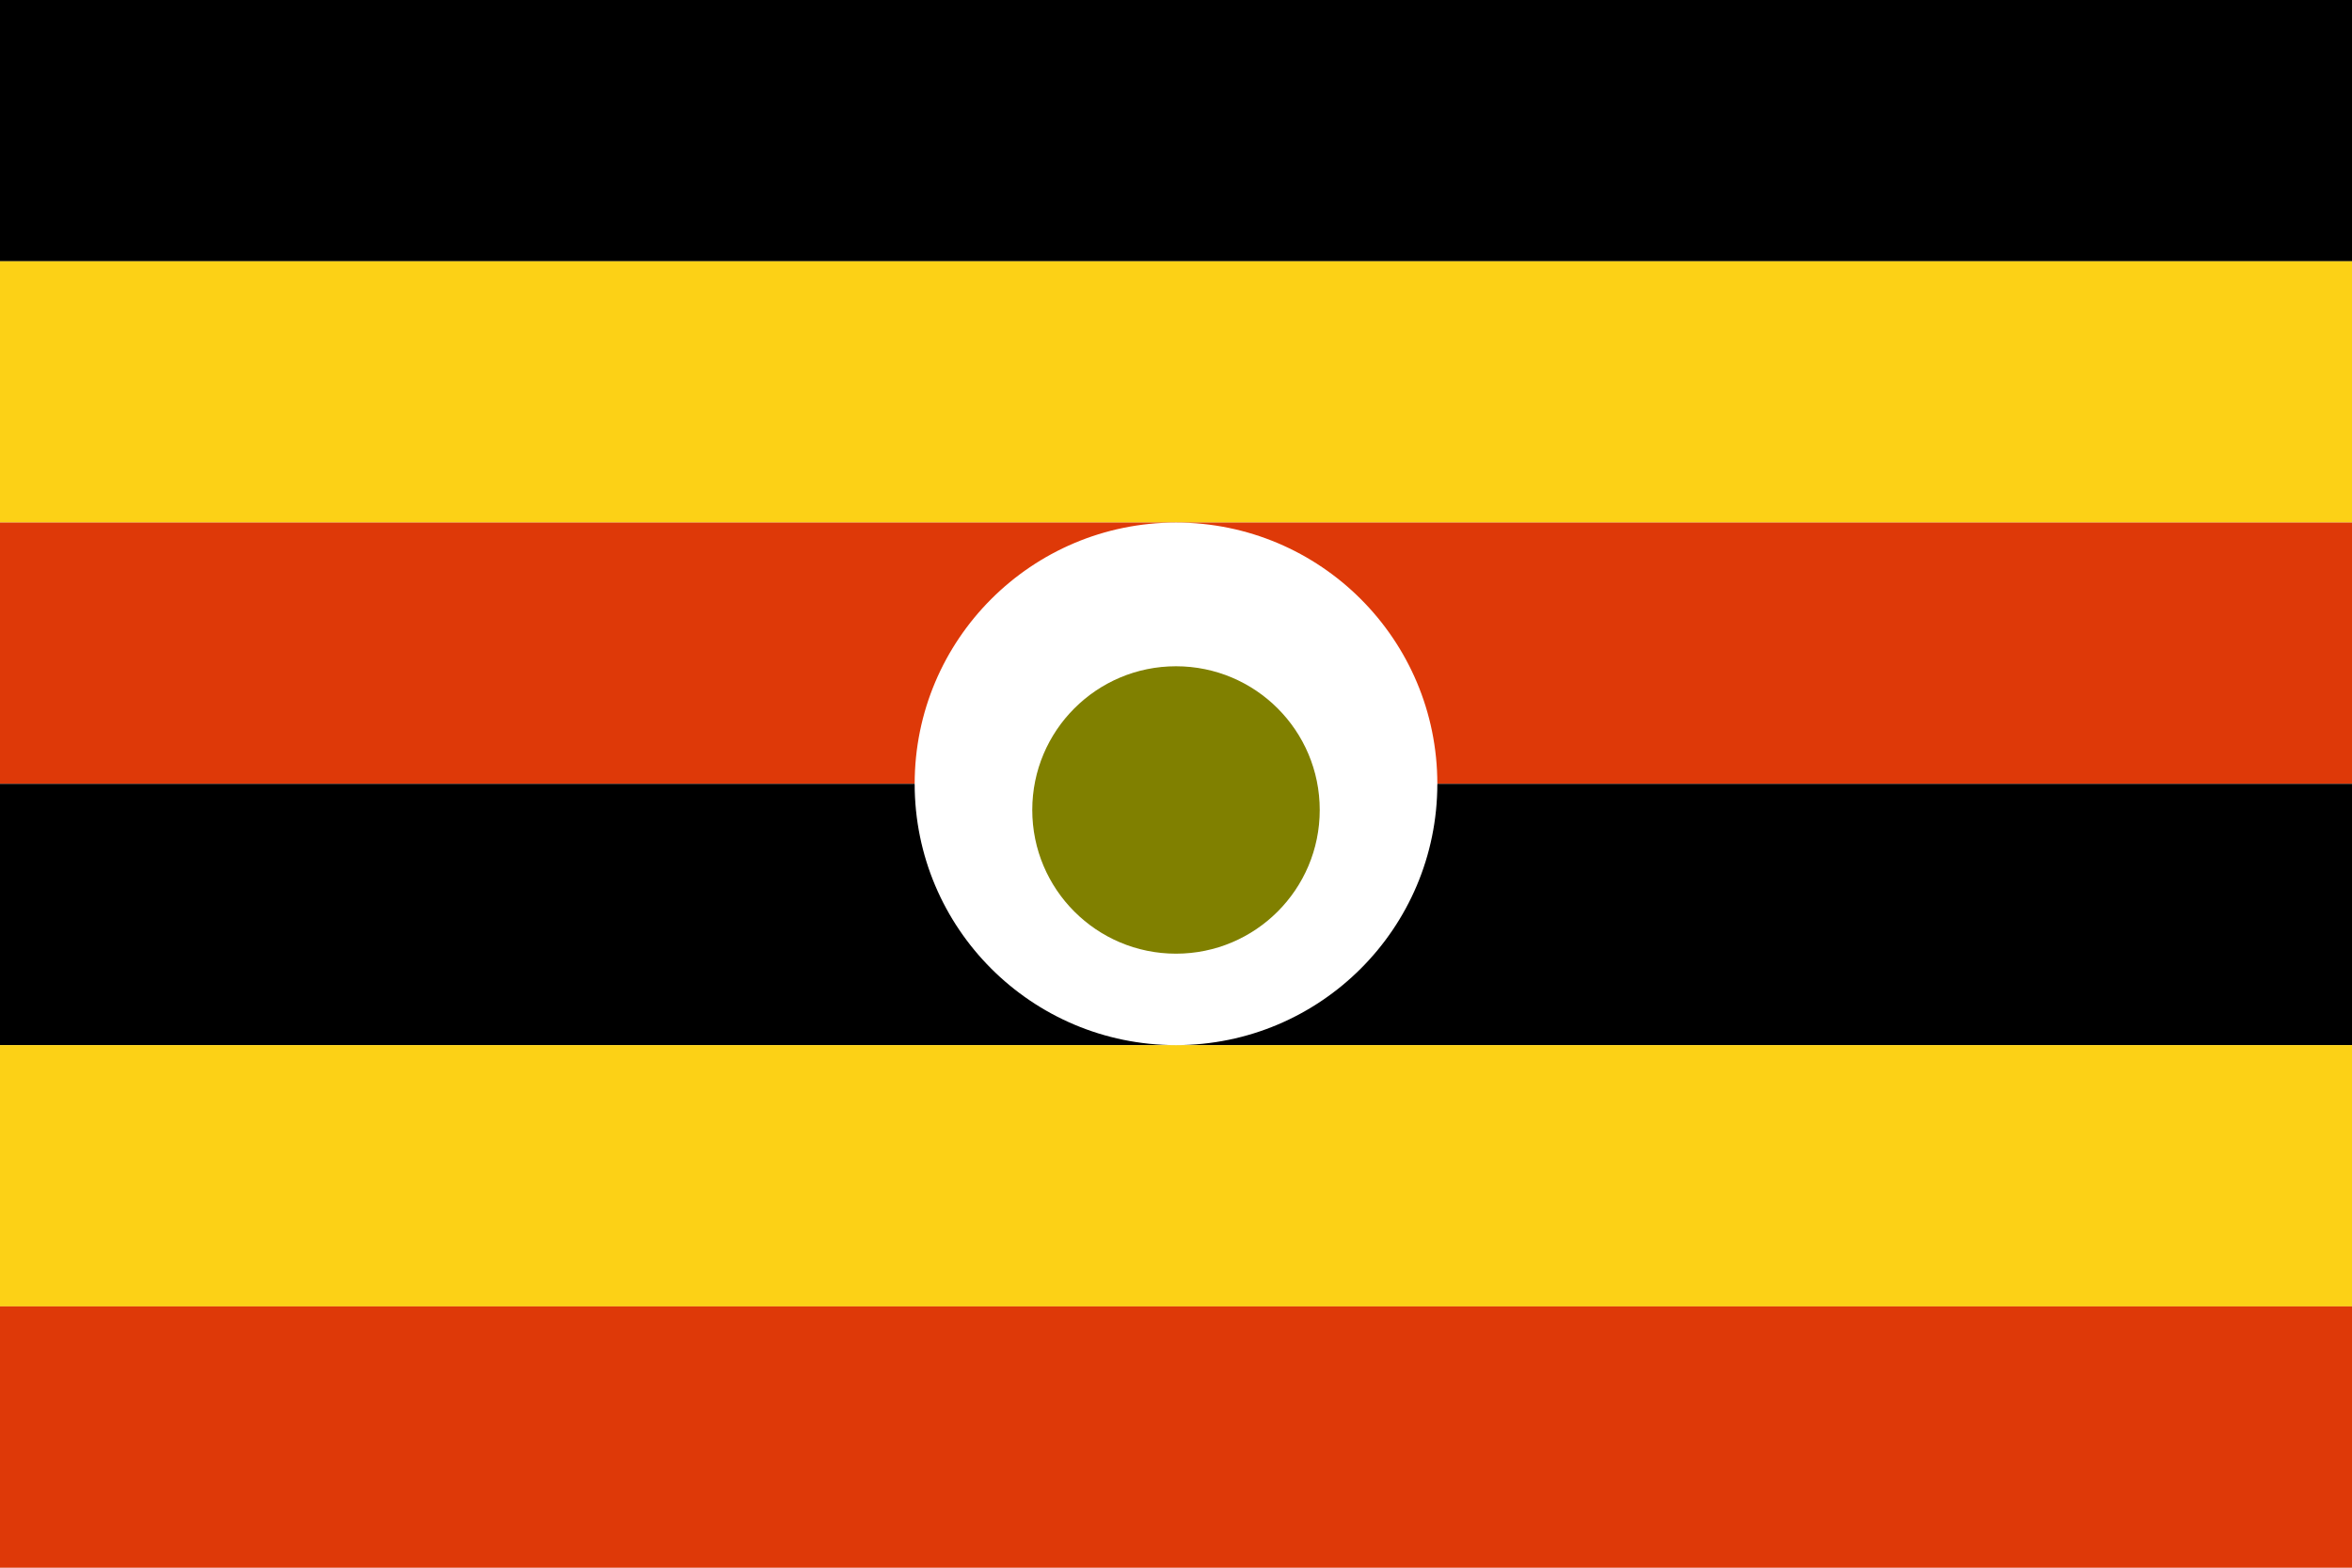
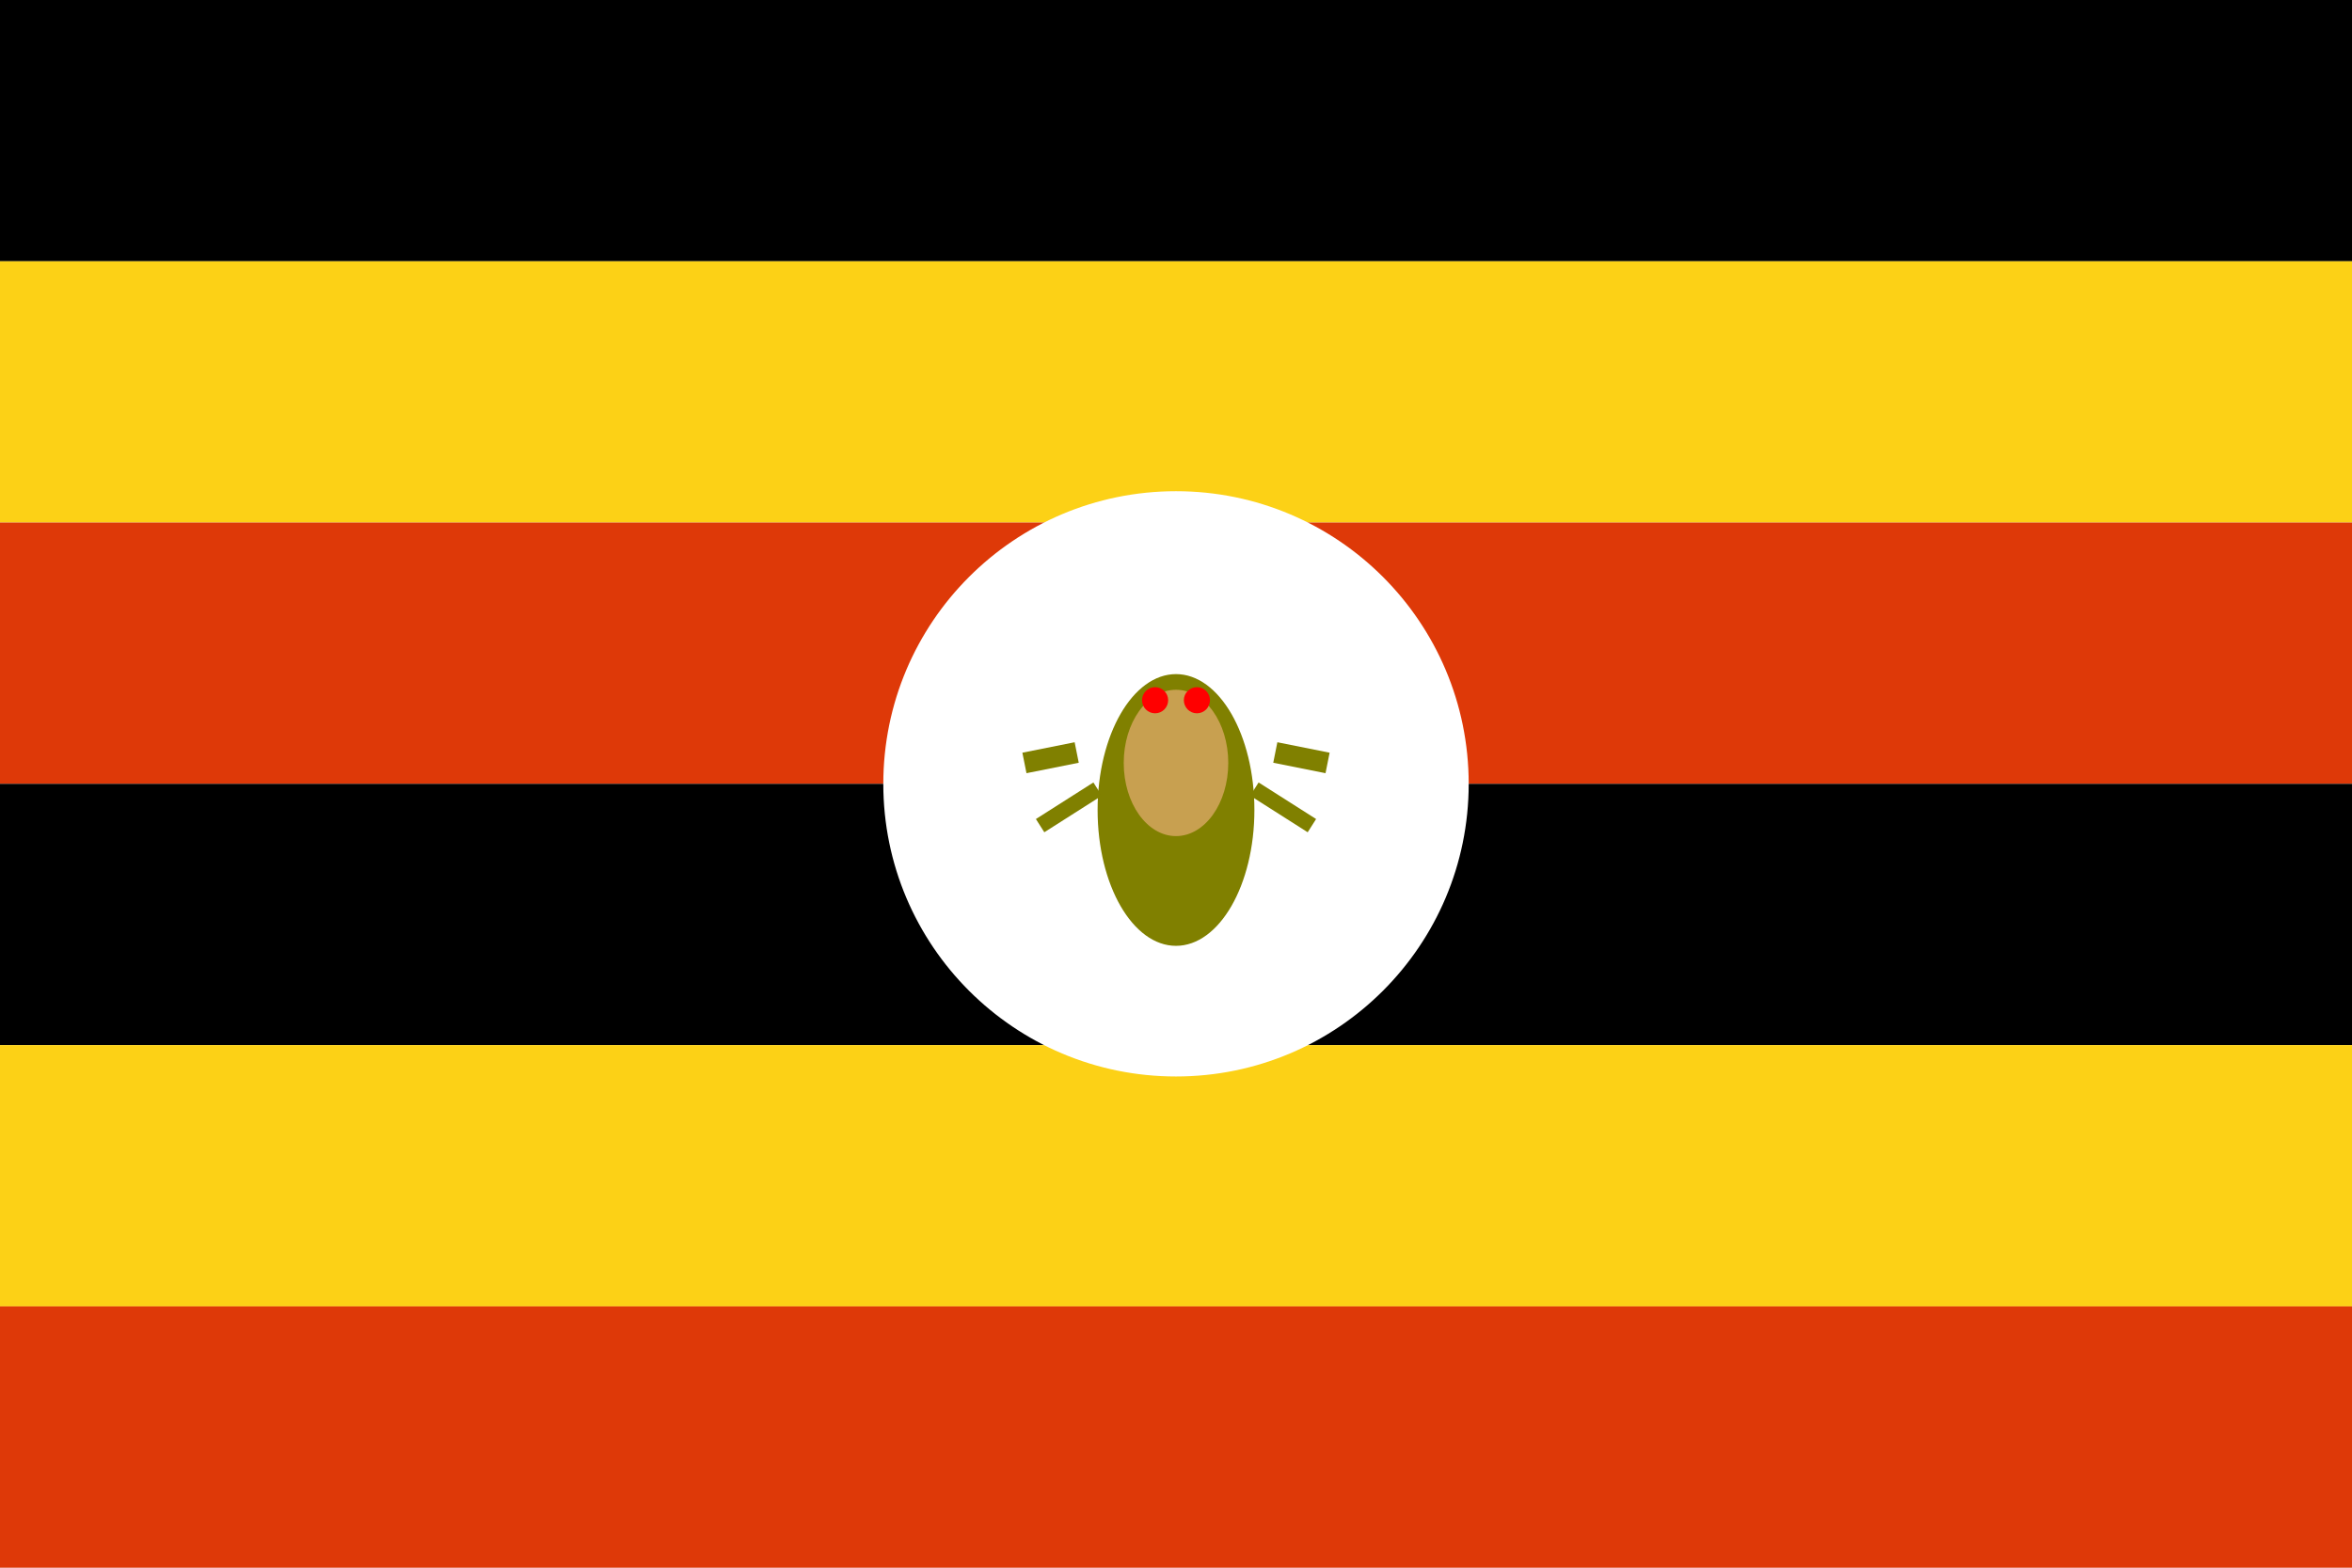
<svg xmlns="http://www.w3.org/2000/svg" viewBox="0 0 900 600">
  <rect y="0" width="900" height="100" fill="#000000" />
  <rect y="100" width="900" height="100" fill="#FCD116" />
  <rect y="200" width="900" height="100" fill="#DE3908" />
  <rect y="300" width="900" height="100" fill="#000000" />
  <rect y="400" width="900" height="100" fill="#FCD116" />
  <rect y="500" width="900" height="100" fill="#DE3908" />
-   <circle cx="450" cy="300" r="100" fill="#FFFFFF" />
-   <circle cx="450" cy="310" r="55" fill="#808000" />
+   <circle cx="450" cy="300" r="112" fill="#FFFFFF" />
+   <g transform="translate(450,310)">
+     <ellipse rx="30" ry="52" fill="#808000" />
+     <ellipse rx="20" ry="28" fill="#C8A050" transform="translate(0,-18)" />
+     <line x1="-38" y1="-22" x2="-58" y2="-18" stroke="#808000" stroke-width="8" />
+     <line x1="38" y1="-22" x2="58" y2="-18" stroke="#808000" stroke-width="8" />
+     <line x1="-30" y1="-8" x2="-52" y2="6" stroke="#808000" stroke-width="6" />
+     <line x1="30" y1="-8" x2="52" y2="6" stroke="#808000" stroke-width="6" />
+     <circle cx="-8" cy="-42" r="5" fill="#FF0000" />
+     <circle cx="8" cy="-42" r="5" fill="#FF0000" />
+   </g>
</svg>
